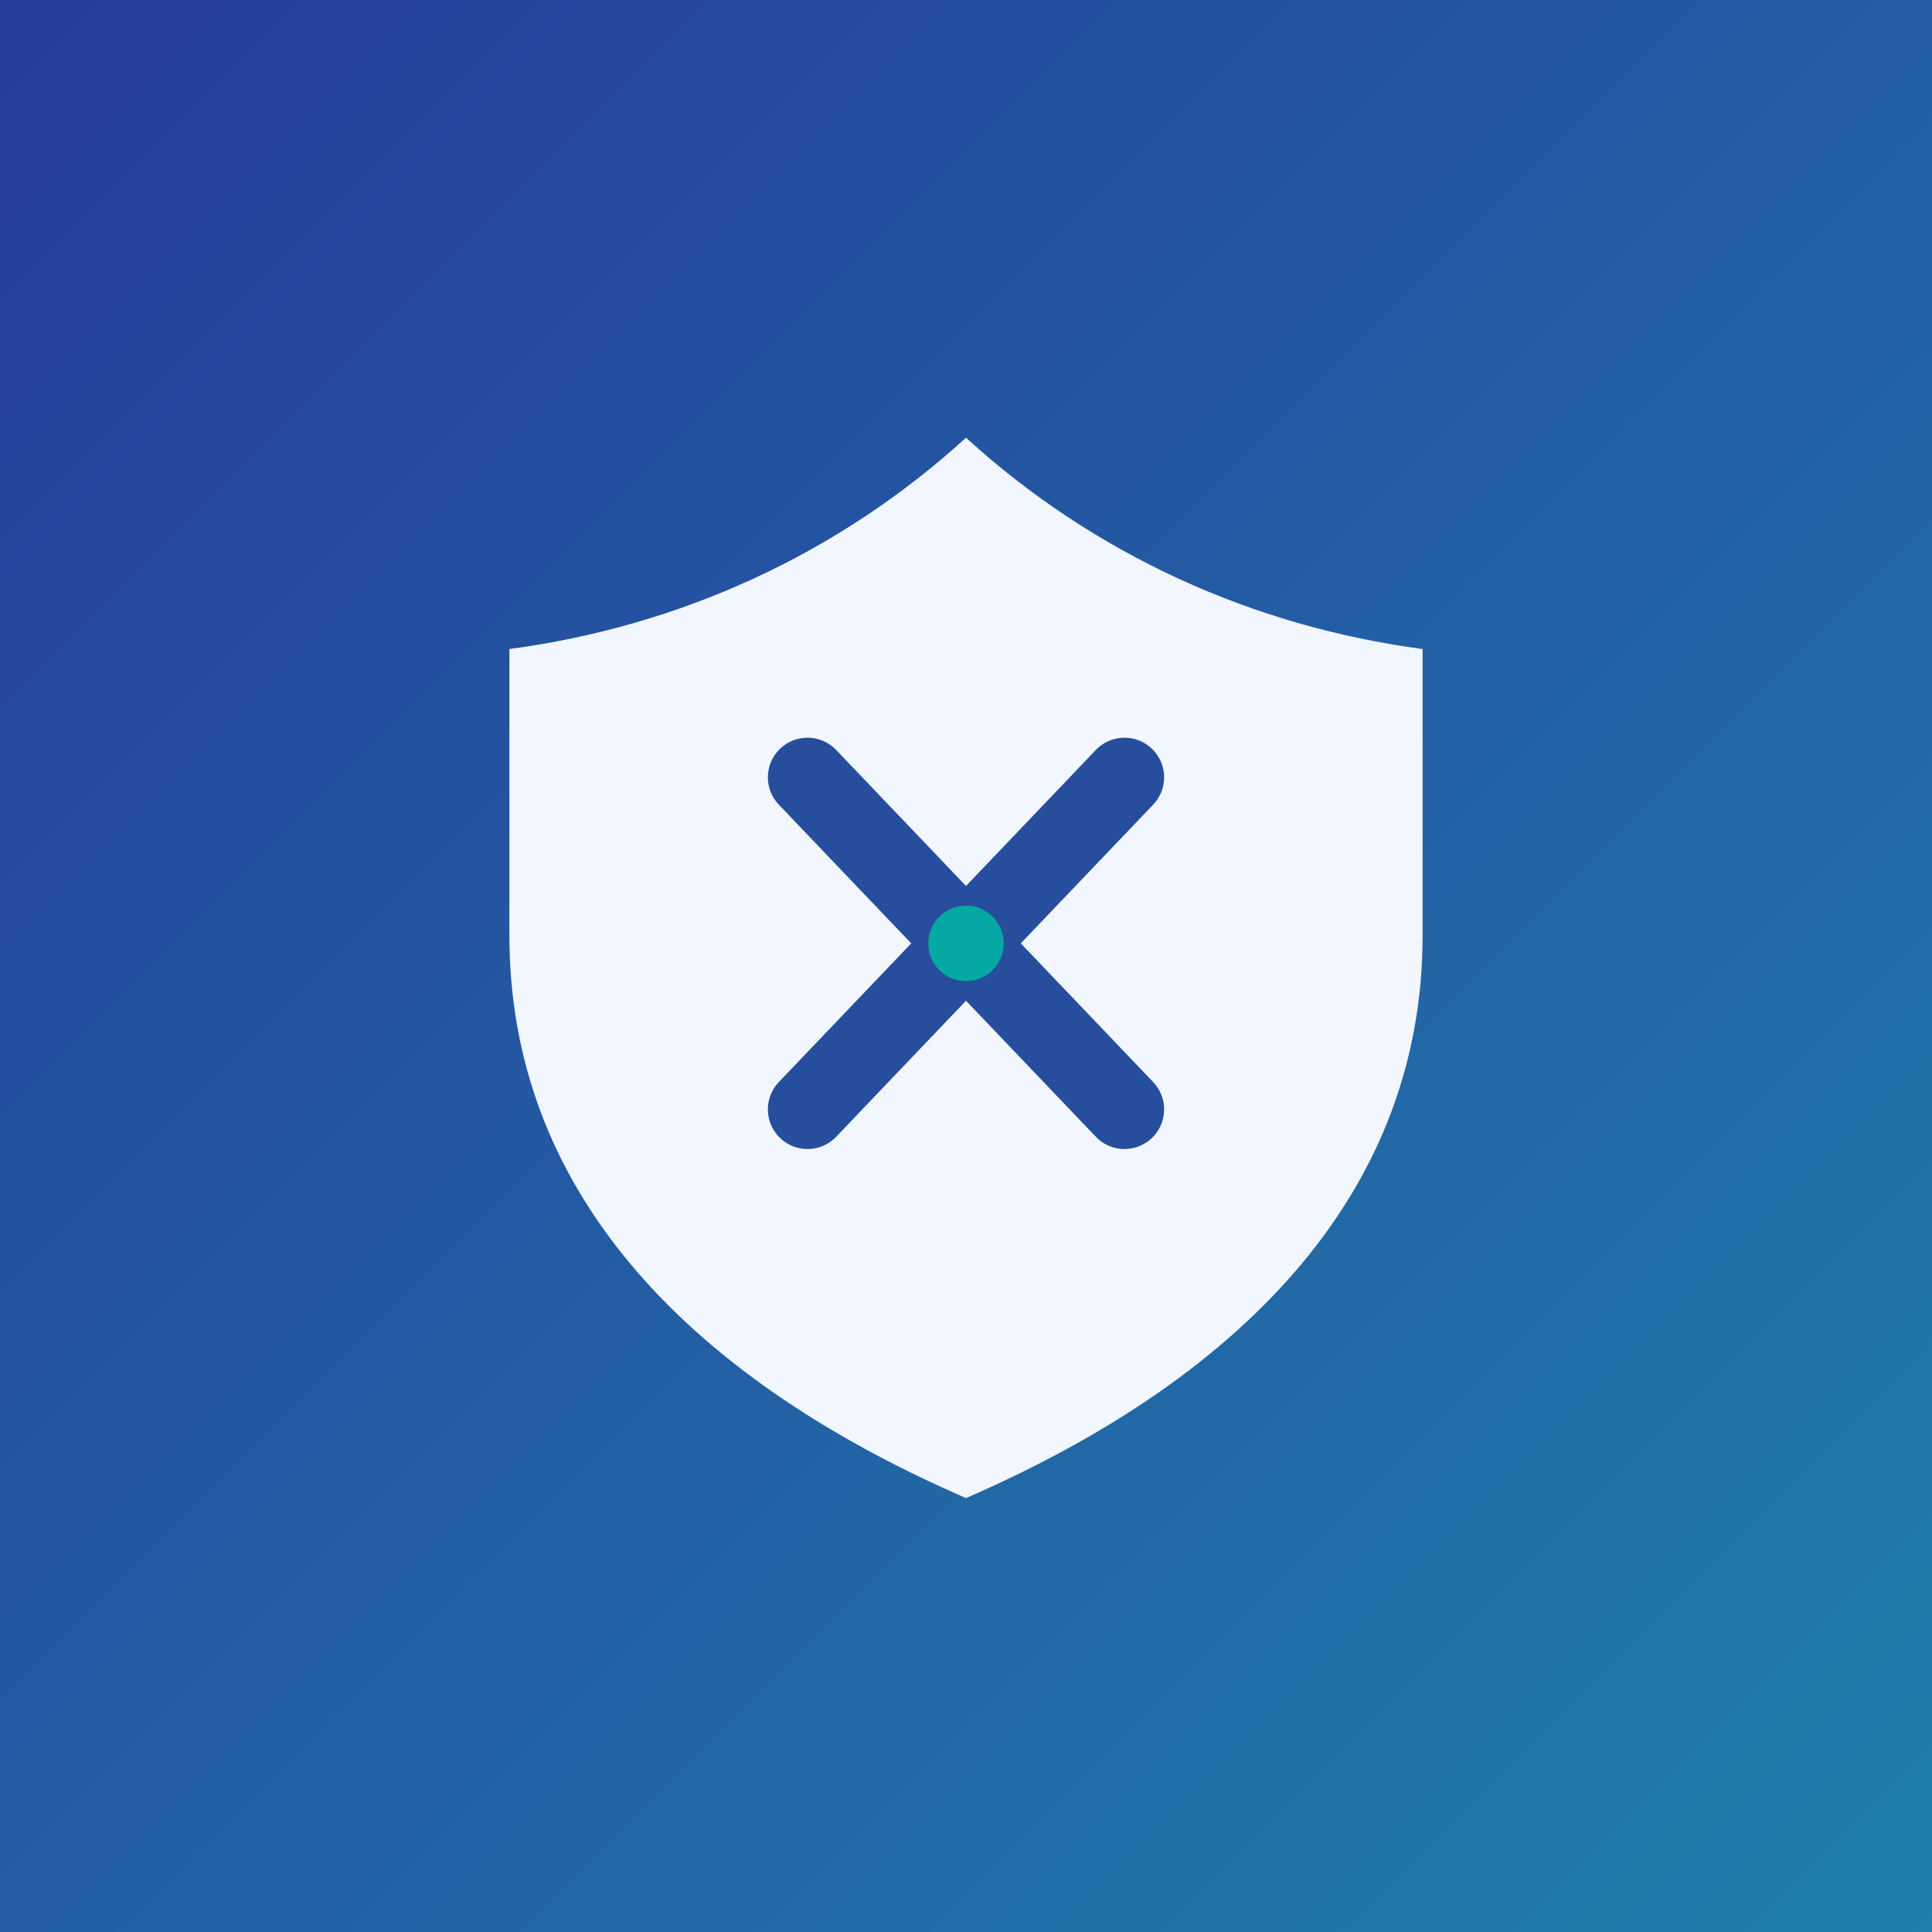
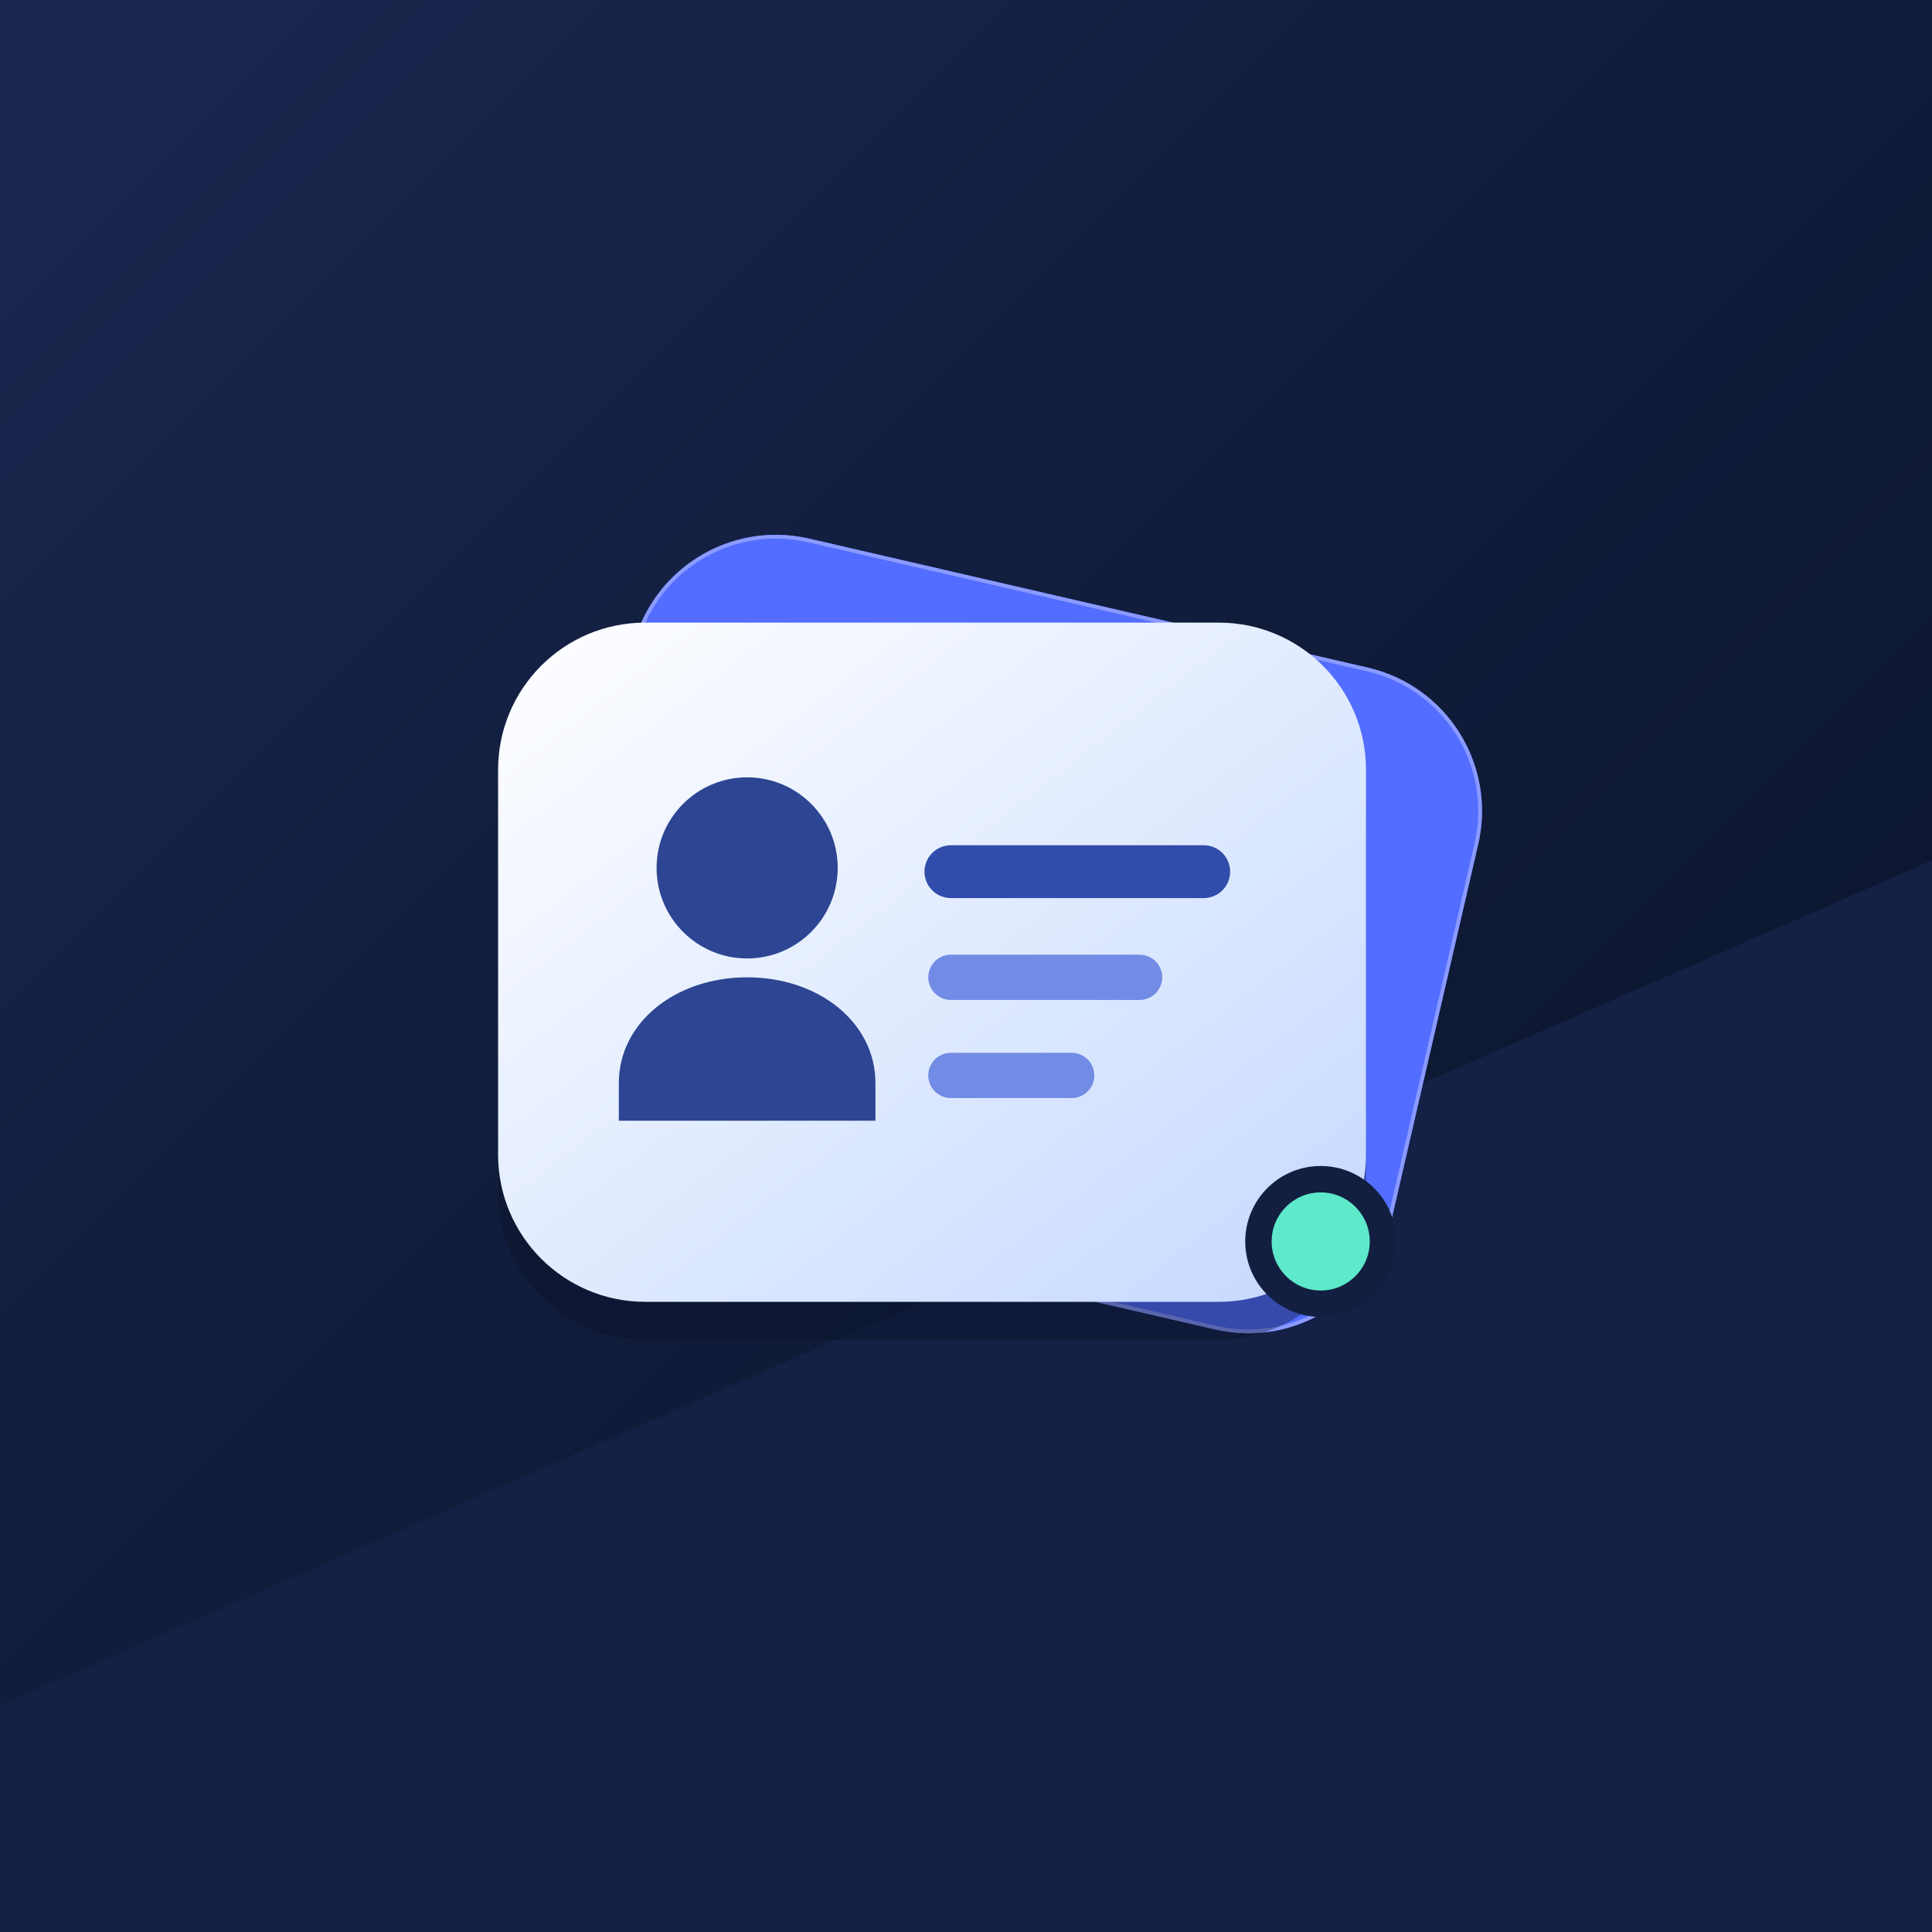
<svg xmlns="http://www.w3.org/2000/svg" viewBox="0 0 512 512">
  <defs>
-     <linearGradient id="blue" x2="1" y2="1" gradientUnits="objectBoundingBox">
-       <stop stop-color="#263c9b" />
-       <stop offset="1" stop-color="#207fac" />
+     <linearGradient id="surface" x1="0" y1="0" x2="1" y2="1" gradientUnits="objectBoundingBox">
+       <stop stop-color="#192750" />
+       <stop offset="1" stop-color="#081125" />
+     </linearGradient>
+     <linearGradient id="card" x1="0" y1="0" x2="1" y2="1" gradientUnits="objectBoundingBox">
+       <stop stop-color="#FFFFFF" />
+       <stop offset="1" stop-color="#C4D8FF" />
    </linearGradient>
  </defs>
  <g id="background">
-     <path fill="url(#blue)" d="M0 0h512v512H0z" />
+     <path d="M0 0h512v512H0z" fill="url(#surface)" />
+     <path d="M0 452 512 228v284H0z" fill="#142044" />
  </g>
-   <g id="shield">
-     <path fill="#f1f6ff" d="M256 116c34 31 76 50 121 56v76c0 66-45 116-121 149-76-33-121-83-121-149v-76c45-6 87-25 121-56z" />
+   <g id="secondary-card" transform="rotate(13 256 256)">
+     <rect x="151" y="155" width="230" height="180" rx="39" fill="#526DFF" />
+     <rect x="151.5" y="155.5" width="229" height="179" rx="38.5" fill="none" stroke="#8A9AFF" />
  </g>
-   <g id="identity">
-     <path fill="none" stroke="#274d9d" stroke-width="21" stroke-linecap="round" d="m214 206 84 88m0-88-84 88" />
-     <circle cx="256" cy="250" r="10" fill="#06a8a3" />
+   <g id="identity-card">
+     <rect x="132" y="175" width="230" height="180" rx="39" fill="#080F24" opacity=".38" />
+     <rect x="132" y="165" width="230" height="180" rx="39" fill="url(#card)" />
+   </g>
+   <g id="person" fill="#2D4592">
+     <circle cx="198" cy="230" r="24" />
+     <path d="M164 287c0-16 15-28 34-28s34 12 34 28v10h-68z" />
+   </g>
+   <g id="account-details" fill="none" stroke-linecap="round">
+     <path d="M252 231h67" stroke="#314DAB" stroke-width="14" />
+     <path d="M252 259h50" stroke="#728BE4" stroke-width="12" />
+     <path d="M252 285h32" stroke="#728BE4" stroke-width="12" />
+   </g>
+   <g id="verified-dot">
+     <circle cx="350" cy="329" r="20" fill="#131F40" />
+     <circle cx="350" cy="329" r="13" fill="#5DE9CA" />
  </g>
</svg>
